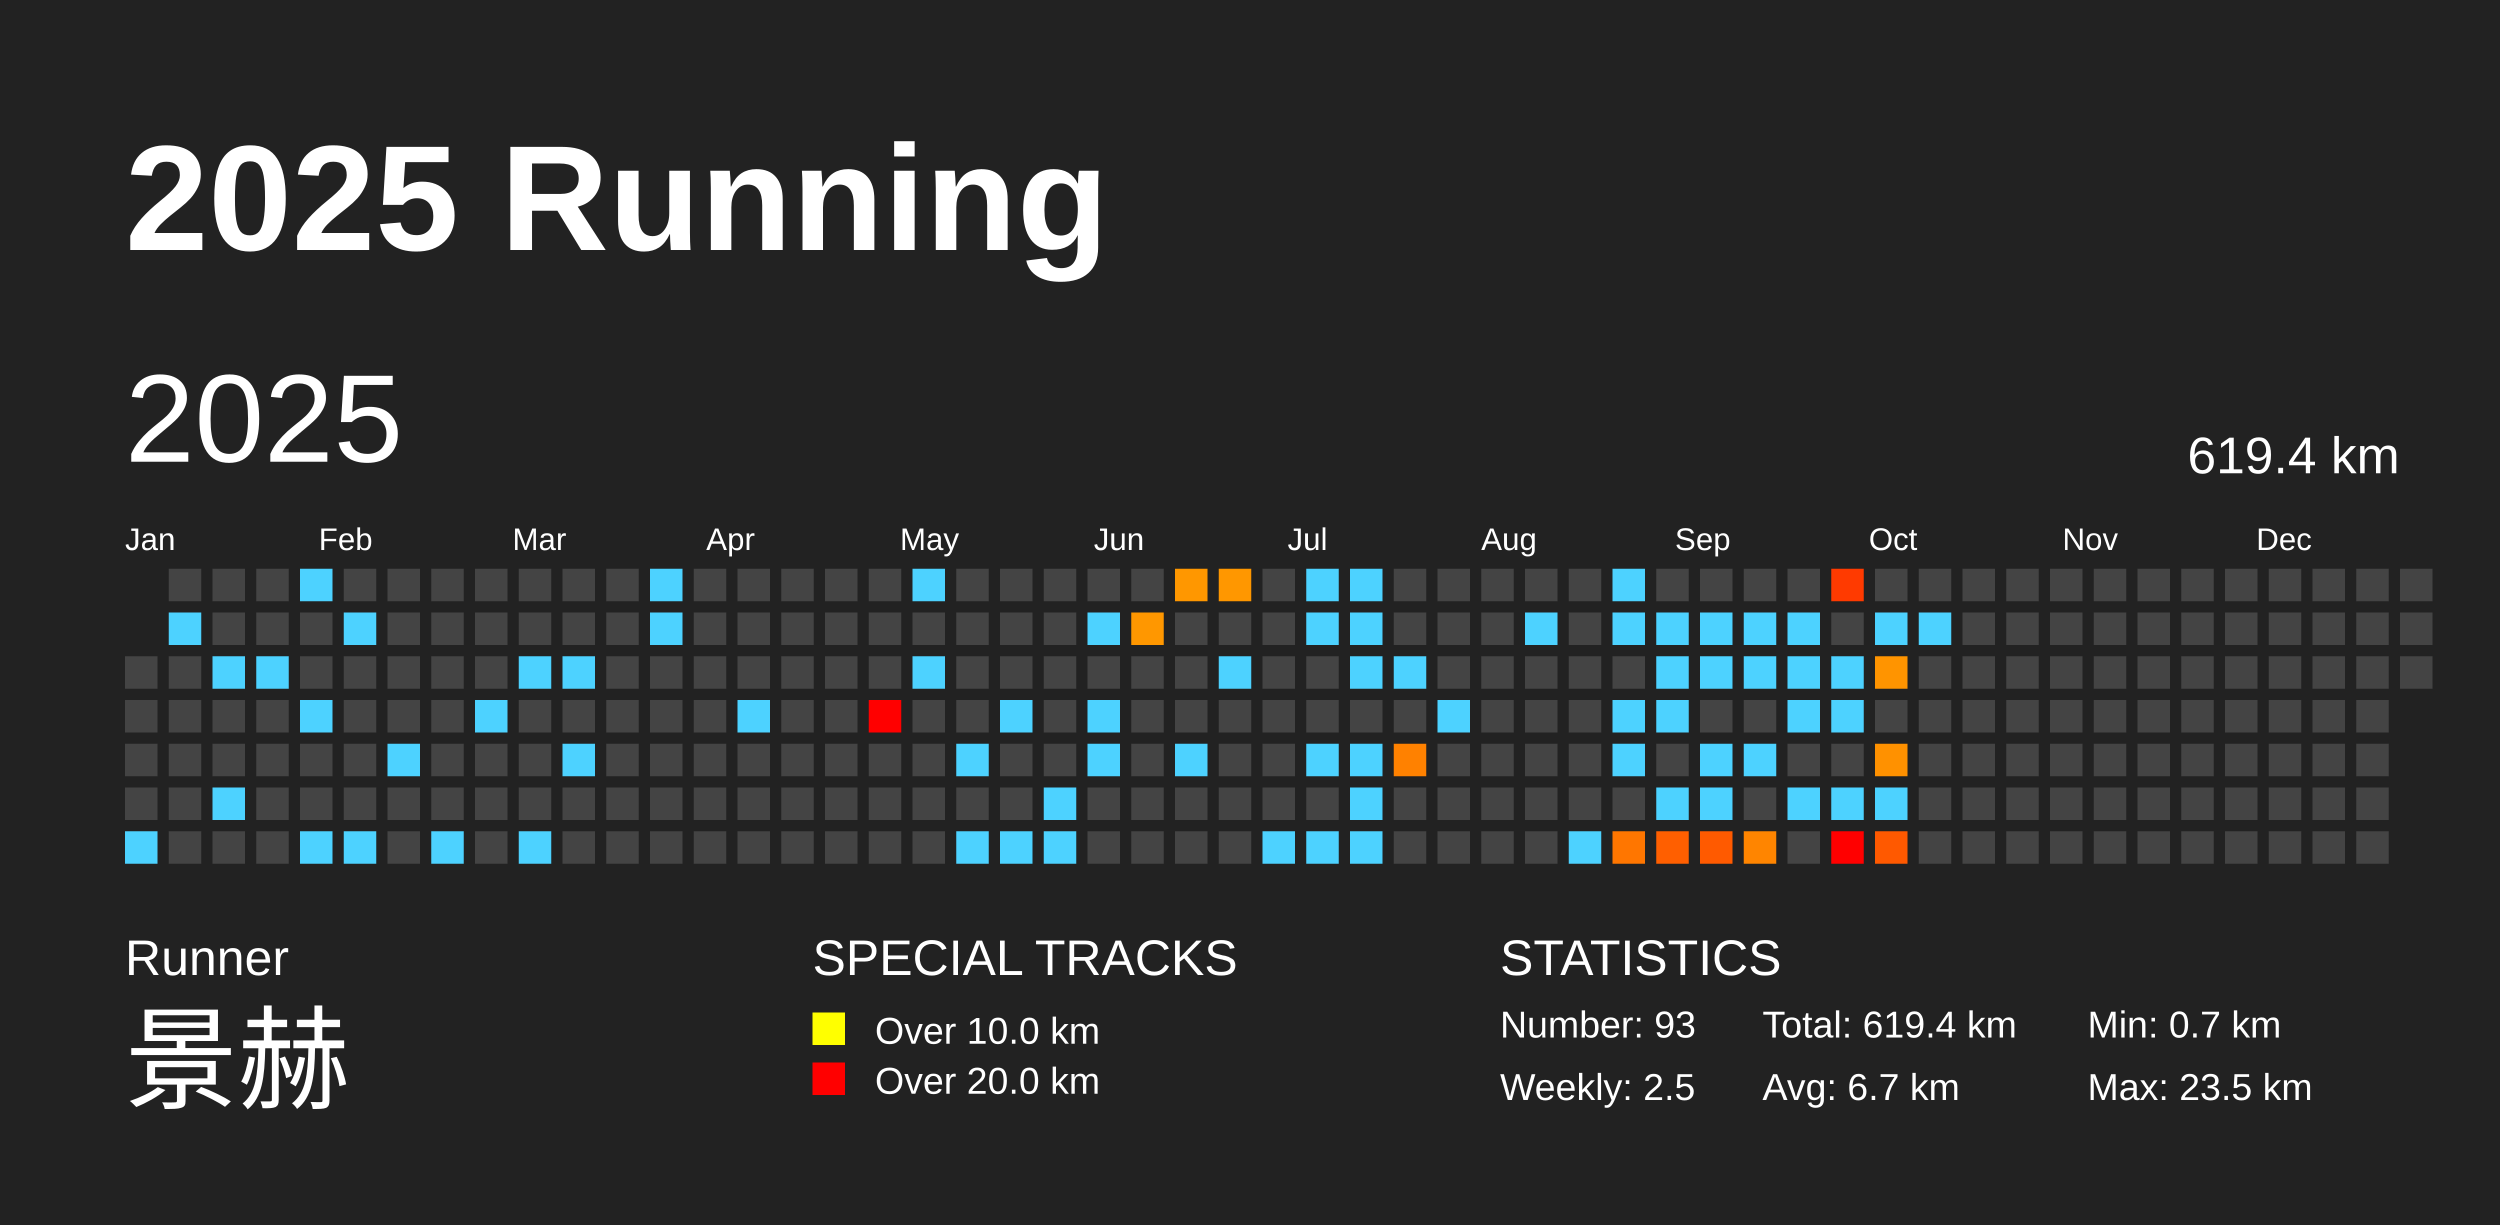
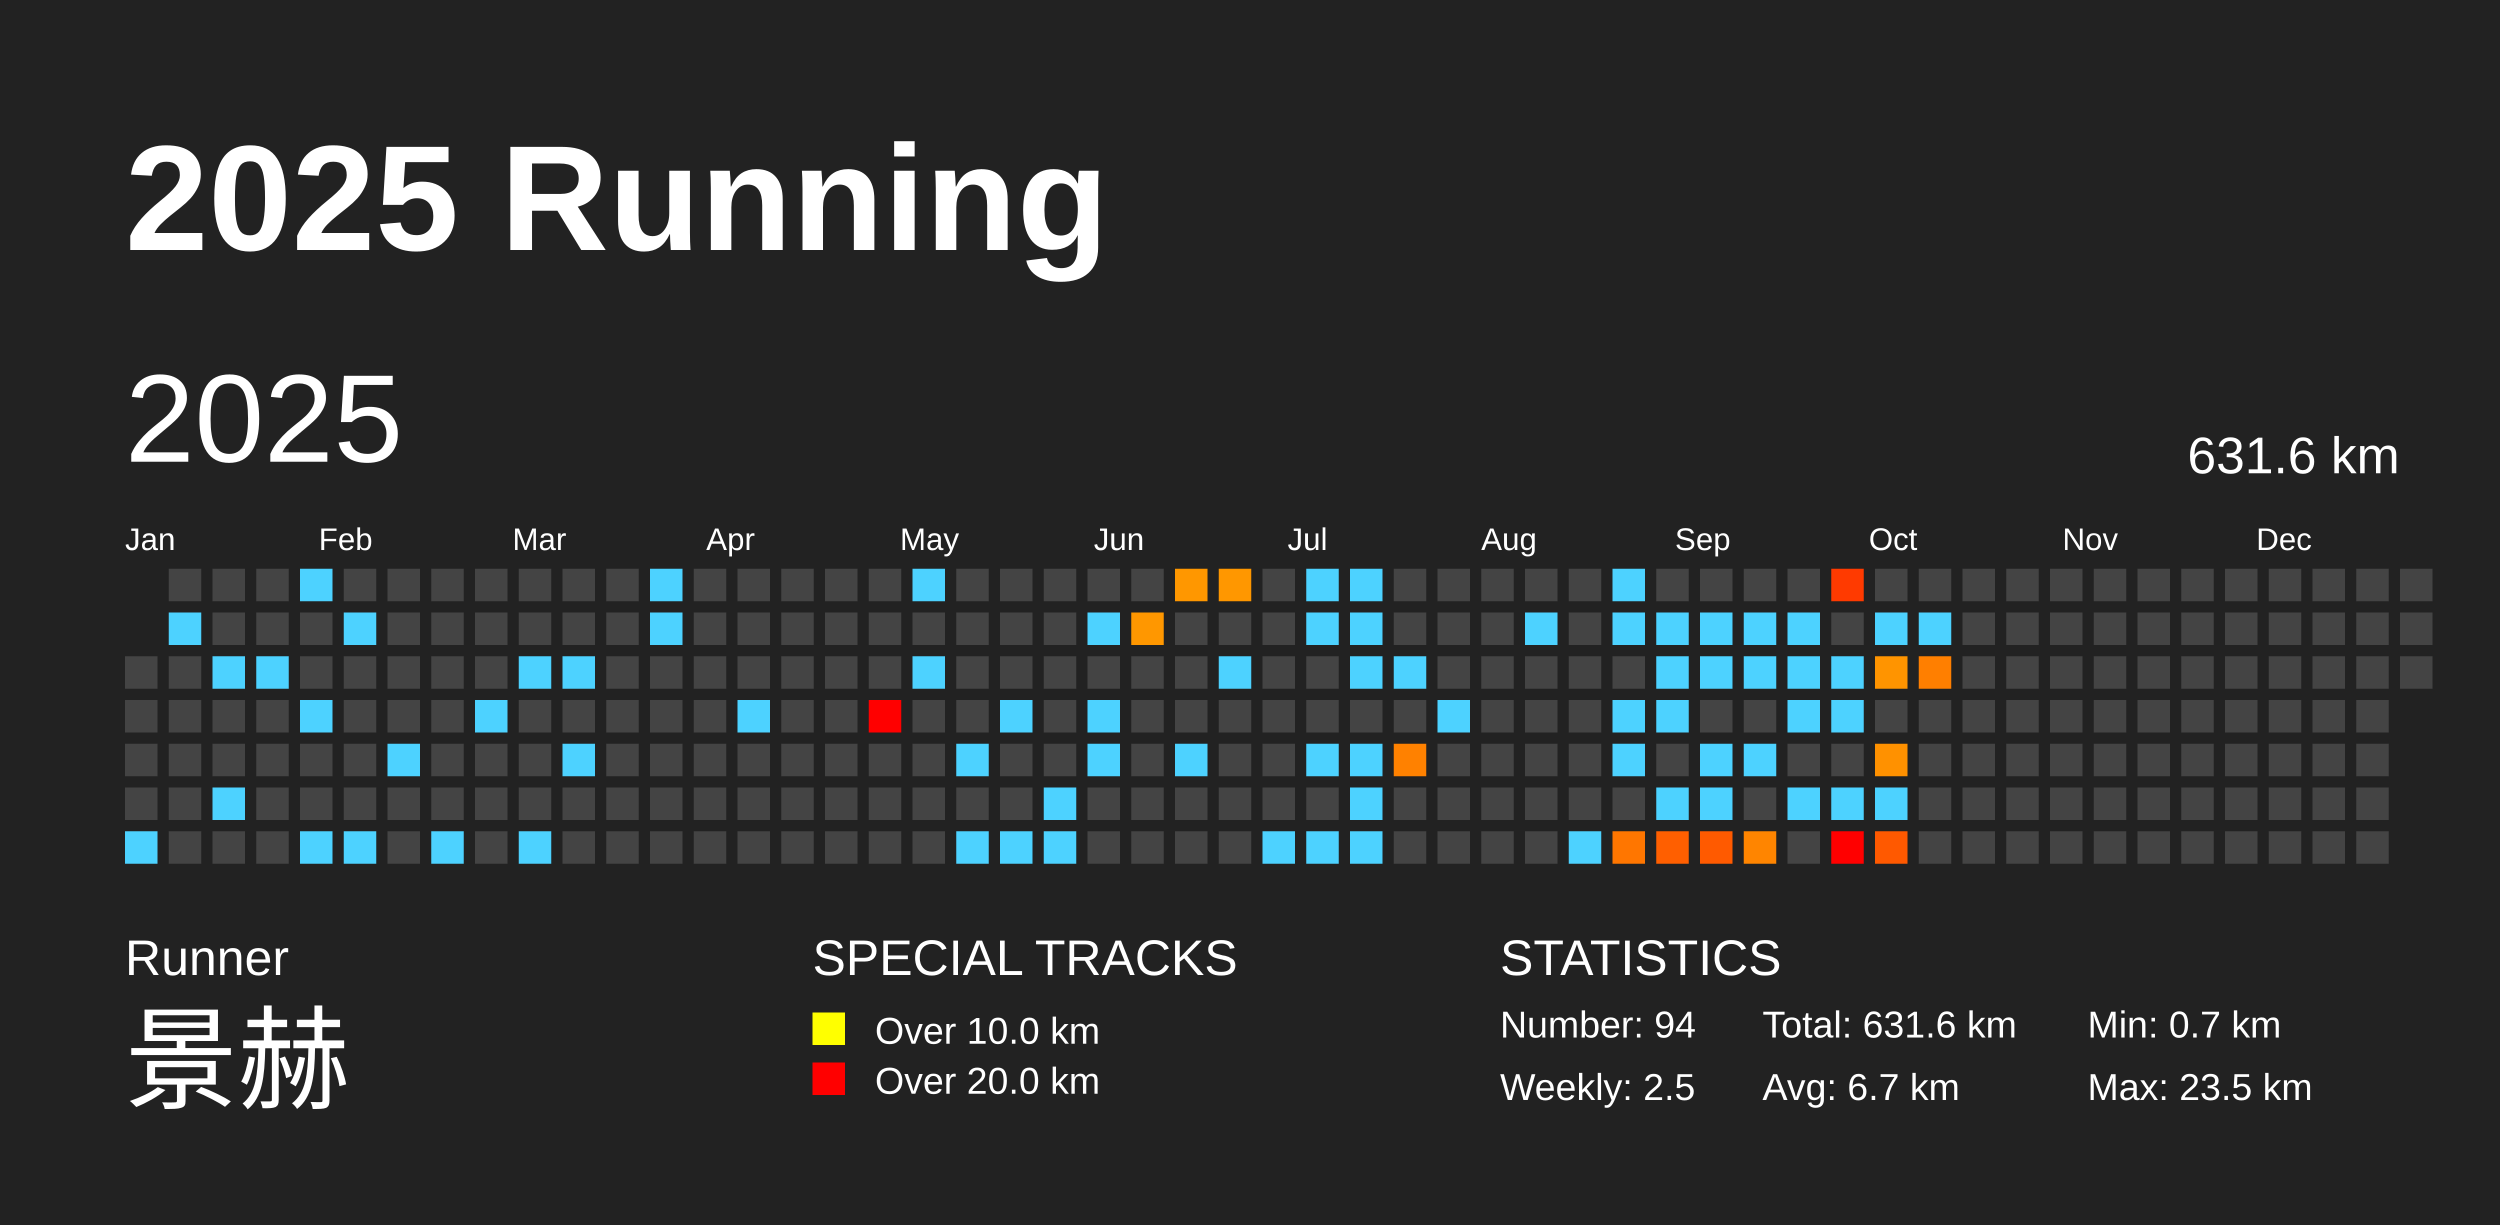
<svg xmlns="http://www.w3.org/2000/svg" baseProfile="full" height="98mm" version="1.1" viewBox="0,0,200,98" width="200mm">
  <defs />
  <rect fill="#222222" height="98" width="200" x="0" y="0" />
  <text fill="#FFFFFF" style="font-size:12px; font-family:Arial; font-weight:bold;" x="10" y="20">2025 Running</text>
  <text fill="#FFFFFF" style="font-size:4px; font-family:Arial" x="10" y="78">Runner</text>
  <text fill="#FFFFFF" style="font-size:9px; font-family:Arial" x="10" y="88">景赫</text>
  <text fill="#FFFFFF" style="font-size:4px; font-family:Arial" x="65" y="78">SPECIAL TRACKS</text>
  <rect fill="yellow" height="2.6" width="2.6" x="65" y="81" />
  <text fill="#FFFFFF" style="font-size:3px; font-family:Arial" x="70" y="83.5">Over 10.0 km</text>
  <rect fill="red" height="2.6" width="2.6" x="65" y="85" />
  <text fill="#FFFFFF" style="font-size:3px; font-family:Arial" x="70" y="87.5">Over 20.0 km</text>
  <text fill="#FFFFFF" style="font-size:4px; font-family:Arial" x="120" y="78">STATISTICS</text>
-   <text fill="#FFFFFF" style="font-size:3px; font-family:Arial" x="120" y="83">Number: 93</text>
+   <text fill="#FFFFFF" style="font-size:3px; font-family:Arial" x="120" y="83">Number: 94</text>
  <text fill="#FFFFFF" style="font-size:3px; font-family:Arial" x="120" y="88">Weekly: 2.5</text>
-   <text fill="#FFFFFF" style="font-size:3px; font-family:Arial" x="141" y="83">Total: 619.4 km</text>
+   <text fill="#FFFFFF" style="font-size:3px; font-family:Arial" x="141" y="83">Total: 631.6 km</text>
  <text fill="#FFFFFF" style="font-size:3px; font-family:Arial" x="141" y="88">Avg: 6.7 km</text>
  <text fill="#FFFFFF" style="font-size:3px; font-family:Arial" x="167" y="83">Min: 0.7 km</text>
  <text fill="#FFFFFF" style="font-size:3px; font-family:Arial" x="167" y="88">Max: 23.5 km</text>
  <text dominant-baseline="hanging" fill="#FFFFFF" style="font-size:10.0px; font-family:Arial;" x="10" y="30">2025</text>
-   <text dominant-baseline="hanging" fill="#FFFFFF" style="font-size:4.125px; font-family:Arial;" x="175" y="35">619.4 km</text>
+   <text dominant-baseline="hanging" fill="#FFFFFF" style="font-size:4.125px; font-family:Arial;" x="175" y="35">631.6 km</text>
  <text fill="#FFFFFF" style="font-size:2.5px; font-family:Arial" x="10.0" y="44">Jan</text>
  <text fill="#FFFFFF" style="font-size:2.5px; font-family:Arial" x="25.5" y="44">Feb</text>
  <text fill="#FFFFFF" style="font-size:2.5px; font-family:Arial" x="41.0" y="44">Mar</text>
  <text fill="#FFFFFF" style="font-size:2.5px; font-family:Arial" x="56.5" y="44">Apr</text>
  <text fill="#FFFFFF" style="font-size:2.5px; font-family:Arial" x="72.0" y="44">May</text>
  <text fill="#FFFFFF" style="font-size:2.5px; font-family:Arial" x="87.5" y="44">Jun</text>
  <text fill="#FFFFFF" style="font-size:2.5px; font-family:Arial" x="103.0" y="44">Jul</text>
  <text fill="#FFFFFF" style="font-size:2.5px; font-family:Arial" x="118.5" y="44">Aug</text>
  <text fill="#FFFFFF" style="font-size:2.5px; font-family:Arial" x="134.0" y="44">Sep</text>
  <text fill="#FFFFFF" style="font-size:2.5px; font-family:Arial" x="149.5" y="44">Oct</text>
  <text fill="#FFFFFF" style="font-size:2.5px; font-family:Arial" x="165.0" y="44">Nov</text>
  <text fill="#FFFFFF" style="font-size:2.5px; font-family:Arial" x="180.5" y="44">Dec</text>
  <rect fill="#444444" height="2.6" width="2.6" x="10.0" y="52.5" />
  <rect fill="#444444" height="2.6" width="2.6" x="10.0" y="56.0" />
  <rect fill="#444444" height="2.6" width="2.6" x="10.0" y="59.5" />
  <rect fill="#444444" height="2.6" width="2.6" x="10.0" y="63.0" />
  <rect fill="#4dd2ff" height="2.6" width="2.6" x="10.0" y="66.5" />
  <rect fill="#444444" height="2.6" width="2.6" x="13.5" y="45.5" />
  <rect fill="#4dd2ff" height="2.6" width="2.6" x="13.5" y="49.0" />
  <rect fill="#444444" height="2.6" width="2.6" x="13.5" y="52.5" />
  <rect fill="#444444" height="2.6" width="2.6" x="13.5" y="56.0" />
  <rect fill="#444444" height="2.6" width="2.6" x="13.5" y="59.5" />
  <rect fill="#444444" height="2.6" width="2.6" x="13.5" y="63.0" />
  <rect fill="#444444" height="2.6" width="2.6" x="13.5" y="66.5" />
  <rect fill="#444444" height="2.6" width="2.6" x="17.0" y="45.5" />
  <rect fill="#444444" height="2.6" width="2.6" x="17.0" y="49.0" />
  <rect fill="#4dd2ff" height="2.6" width="2.6" x="17.0" y="52.5" />
  <rect fill="#444444" height="2.6" width="2.6" x="17.0" y="56.0" />
  <rect fill="#444444" height="2.6" width="2.6" x="17.0" y="59.5" />
  <rect fill="#4dd2ff" height="2.6" width="2.6" x="17.0" y="63.0" />
  <rect fill="#444444" height="2.6" width="2.6" x="17.0" y="66.5" />
  <rect fill="#444444" height="2.6" width="2.6" x="20.5" y="45.5" />
  <rect fill="#444444" height="2.6" width="2.6" x="20.5" y="49.0" />
  <rect fill="#4dd2ff" height="2.6" width="2.6" x="20.5" y="52.5" />
  <rect fill="#444444" height="2.6" width="2.6" x="20.5" y="56.0" />
  <rect fill="#444444" height="2.6" width="2.6" x="20.5" y="59.5" />
  <rect fill="#444444" height="2.6" width="2.6" x="20.5" y="63.0" />
  <rect fill="#444444" height="2.6" width="2.6" x="20.5" y="66.5" />
  <rect fill="#4dd2ff" height="2.6" width="2.6" x="24.0" y="45.5" />
  <rect fill="#444444" height="2.6" width="2.6" x="24.0" y="49.0" />
  <rect fill="#444444" height="2.6" width="2.6" x="24.0" y="52.5" />
  <rect fill="#4dd2ff" height="2.6" width="2.6" x="24.0" y="56.0" />
  <rect fill="#444444" height="2.6" width="2.6" x="24.0" y="59.5" />
  <rect fill="#444444" height="2.6" width="2.6" x="24.0" y="63.0" />
  <rect fill="#4dd2ff" height="2.6" width="2.6" x="24.0" y="66.5" />
  <rect fill="#444444" height="2.6" width="2.6" x="27.5" y="45.5" />
  <rect fill="#4dd2ff" height="2.6" width="2.6" x="27.5" y="49.0" />
  <rect fill="#444444" height="2.6" width="2.6" x="27.5" y="52.5" />
  <rect fill="#444444" height="2.6" width="2.6" x="27.5" y="56.0" />
  <rect fill="#444444" height="2.6" width="2.6" x="27.5" y="59.5" />
  <rect fill="#444444" height="2.6" width="2.6" x="27.5" y="63.0" />
  <rect fill="#4dd2ff" height="2.6" width="2.6" x="27.5" y="66.5" />
  <rect fill="#444444" height="2.6" width="2.6" x="31.0" y="45.5" />
  <rect fill="#444444" height="2.6" width="2.6" x="31.0" y="49.0" />
  <rect fill="#444444" height="2.6" width="2.6" x="31.0" y="52.5" />
  <rect fill="#444444" height="2.6" width="2.6" x="31.0" y="56.0" />
  <rect fill="#4dd2ff" height="2.6" width="2.6" x="31.0" y="59.5" />
  <rect fill="#444444" height="2.6" width="2.6" x="31.0" y="63.0" />
  <rect fill="#444444" height="2.6" width="2.6" x="31.0" y="66.5" />
  <rect fill="#444444" height="2.6" width="2.6" x="34.5" y="45.5" />
  <rect fill="#444444" height="2.6" width="2.6" x="34.5" y="49.0" />
  <rect fill="#444444" height="2.6" width="2.6" x="34.5" y="52.5" />
  <rect fill="#444444" height="2.6" width="2.6" x="34.5" y="56.0" />
  <rect fill="#444444" height="2.6" width="2.6" x="34.5" y="59.5" />
  <rect fill="#444444" height="2.6" width="2.6" x="34.5" y="63.0" />
  <rect fill="#4dd2ff" height="2.6" width="2.6" x="34.5" y="66.5" />
  <rect fill="#444444" height="2.6" width="2.6" x="38.0" y="45.5" />
  <rect fill="#444444" height="2.6" width="2.6" x="38.0" y="49.0" />
  <rect fill="#444444" height="2.6" width="2.6" x="38.0" y="52.5" />
  <rect fill="#4dd2ff" height="2.6" width="2.6" x="38.0" y="56.0" />
  <rect fill="#444444" height="2.6" width="2.6" x="38.0" y="59.5" />
  <rect fill="#444444" height="2.6" width="2.6" x="38.0" y="63.0" />
  <rect fill="#444444" height="2.6" width="2.6" x="38.0" y="66.5" />
  <rect fill="#444444" height="2.6" width="2.6" x="41.5" y="45.5" />
  <rect fill="#444444" height="2.6" width="2.6" x="41.5" y="49.0" />
  <rect fill="#4dd2ff" height="2.6" width="2.6" x="41.5" y="52.5" />
  <rect fill="#444444" height="2.6" width="2.6" x="41.5" y="56.0" />
  <rect fill="#444444" height="2.6" width="2.6" x="41.5" y="59.5" />
  <rect fill="#444444" height="2.6" width="2.6" x="41.5" y="63.0" />
  <rect fill="#4dd2ff" height="2.6" width="2.6" x="41.5" y="66.5" />
  <rect fill="#444444" height="2.6" width="2.6" x="45.0" y="45.5" />
  <rect fill="#444444" height="2.6" width="2.6" x="45.0" y="49.0" />
  <rect fill="#4dd2ff" height="2.6" width="2.6" x="45.0" y="52.5" />
  <rect fill="#444444" height="2.6" width="2.6" x="45.0" y="56.0" />
  <rect fill="#4dd2ff" height="2.6" width="2.6" x="45.0" y="59.5" />
  <rect fill="#444444" height="2.6" width="2.6" x="45.0" y="63.0" />
  <rect fill="#444444" height="2.6" width="2.6" x="45.0" y="66.5" />
  <rect fill="#444444" height="2.6" width="2.6" x="48.5" y="45.5" />
  <rect fill="#444444" height="2.6" width="2.6" x="48.5" y="49.0" />
  <rect fill="#444444" height="2.6" width="2.6" x="48.5" y="52.5" />
  <rect fill="#444444" height="2.6" width="2.6" x="48.5" y="56.0" />
  <rect fill="#444444" height="2.6" width="2.6" x="48.5" y="59.5" />
  <rect fill="#444444" height="2.6" width="2.6" x="48.5" y="63.0" />
  <rect fill="#444444" height="2.6" width="2.6" x="48.5" y="66.5" />
  <rect fill="#4dd2ff" height="2.6" width="2.6" x="52.0" y="45.5" />
  <rect fill="#4dd2ff" height="2.6" width="2.6" x="52.0" y="49.0" />
  <rect fill="#444444" height="2.6" width="2.6" x="52.0" y="52.5" />
  <rect fill="#444444" height="2.6" width="2.6" x="52.0" y="56.0" />
  <rect fill="#444444" height="2.6" width="2.6" x="52.0" y="59.5" />
  <rect fill="#444444" height="2.6" width="2.6" x="52.0" y="63.0" />
  <rect fill="#444444" height="2.6" width="2.6" x="52.0" y="66.5" />
  <rect fill="#444444" height="2.6" width="2.6" x="55.5" y="45.5" />
  <rect fill="#444444" height="2.6" width="2.6" x="55.5" y="49.0" />
  <rect fill="#444444" height="2.6" width="2.6" x="55.5" y="52.5" />
  <rect fill="#444444" height="2.6" width="2.6" x="55.5" y="56.0" />
  <rect fill="#444444" height="2.6" width="2.6" x="55.5" y="59.5" />
  <rect fill="#444444" height="2.6" width="2.6" x="55.5" y="63.0" />
  <rect fill="#444444" height="2.6" width="2.6" x="55.5" y="66.5" />
  <rect fill="#444444" height="2.6" width="2.6" x="59.0" y="45.5" />
  <rect fill="#444444" height="2.6" width="2.6" x="59.0" y="49.0" />
  <rect fill="#444444" height="2.6" width="2.6" x="59.0" y="52.5" />
  <rect fill="#4dd2ff" height="2.6" width="2.6" x="59.0" y="56.0" />
  <rect fill="#444444" height="2.6" width="2.6" x="59.0" y="59.5" />
  <rect fill="#444444" height="2.6" width="2.6" x="59.0" y="63.0" />
  <rect fill="#444444" height="2.6" width="2.6" x="59.0" y="66.5" />
  <rect fill="#444444" height="2.6" width="2.6" x="62.5" y="45.5" />
  <rect fill="#444444" height="2.6" width="2.6" x="62.5" y="49.0" />
  <rect fill="#444444" height="2.6" width="2.6" x="62.5" y="52.5" />
  <rect fill="#444444" height="2.6" width="2.6" x="62.5" y="56.0" />
  <rect fill="#444444" height="2.6" width="2.6" x="62.5" y="59.5" />
  <rect fill="#444444" height="2.6" width="2.6" x="62.5" y="63.0" />
  <rect fill="#444444" height="2.6" width="2.6" x="62.5" y="66.5" />
  <rect fill="#444444" height="2.6" width="2.6" x="66.0" y="45.5" />
  <rect fill="#444444" height="2.6" width="2.6" x="66.0" y="49.0" />
  <rect fill="#444444" height="2.6" width="2.6" x="66.0" y="52.5" />
  <rect fill="#444444" height="2.6" width="2.6" x="66.0" y="56.0" />
  <rect fill="#444444" height="2.6" width="2.6" x="66.0" y="59.5" />
  <rect fill="#444444" height="2.6" width="2.6" x="66.0" y="63.0" />
  <rect fill="#444444" height="2.6" width="2.6" x="66.0" y="66.5" />
  <rect fill="#444444" height="2.6" width="2.6" x="69.5" y="45.5" />
  <rect fill="#444444" height="2.6" width="2.6" x="69.5" y="49.0" />
  <rect fill="#444444" height="2.6" width="2.6" x="69.5" y="52.5" />
  <rect fill="red" height="2.6" width="2.6" x="69.5" y="56.0" />
  <rect fill="#444444" height="2.6" width="2.6" x="69.5" y="59.5" />
  <rect fill="#444444" height="2.6" width="2.6" x="69.5" y="63.0" />
  <rect fill="#444444" height="2.6" width="2.6" x="69.5" y="66.5" />
  <rect fill="#4dd2ff" height="2.6" width="2.6" x="73.0" y="45.5" />
  <rect fill="#444444" height="2.6" width="2.6" x="73.0" y="49.0" />
  <rect fill="#4dd2ff" height="2.6" width="2.6" x="73.0" y="52.5" />
  <rect fill="#444444" height="2.6" width="2.6" x="73.0" y="56.0" />
  <rect fill="#444444" height="2.6" width="2.6" x="73.0" y="59.5" />
  <rect fill="#444444" height="2.6" width="2.6" x="73.0" y="63.0" />
  <rect fill="#444444" height="2.6" width="2.6" x="73.0" y="66.5" />
  <rect fill="#444444" height="2.6" width="2.6" x="76.5" y="45.5" />
  <rect fill="#444444" height="2.6" width="2.6" x="76.5" y="49.0" />
  <rect fill="#444444" height="2.6" width="2.6" x="76.5" y="52.5" />
  <rect fill="#444444" height="2.6" width="2.6" x="76.5" y="56.0" />
  <rect fill="#4dd2ff" height="2.6" width="2.6" x="76.5" y="59.5" />
  <rect fill="#444444" height="2.6" width="2.6" x="76.5" y="63.0" />
  <rect fill="#4dd2ff" height="2.6" width="2.6" x="76.5" y="66.5" />
  <rect fill="#444444" height="2.6" width="2.6" x="80.0" y="45.5" />
  <rect fill="#444444" height="2.6" width="2.6" x="80.0" y="49.0" />
  <rect fill="#444444" height="2.6" width="2.6" x="80.0" y="52.5" />
  <rect fill="#4dd2ff" height="2.6" width="2.6" x="80.0" y="56.0" />
  <rect fill="#444444" height="2.6" width="2.6" x="80.0" y="59.5" />
  <rect fill="#444444" height="2.6" width="2.6" x="80.0" y="63.0" />
  <rect fill="#4dd2ff" height="2.6" width="2.6" x="80.0" y="66.5" />
  <rect fill="#444444" height="2.6" width="2.6" x="83.5" y="45.5" />
  <rect fill="#444444" height="2.6" width="2.6" x="83.5" y="49.0" />
  <rect fill="#444444" height="2.6" width="2.6" x="83.5" y="52.5" />
  <rect fill="#444444" height="2.6" width="2.6" x="83.5" y="56.0" />
  <rect fill="#444444" height="2.6" width="2.6" x="83.5" y="59.5" />
  <rect fill="#4dd2ff" height="2.6" width="2.6" x="83.5" y="63.0" />
  <rect fill="#4dd2ff" height="2.6" width="2.6" x="83.5" y="66.5" />
  <rect fill="#444444" height="2.6" width="2.6" x="87.0" y="45.5" />
  <rect fill="#4dd2ff" height="2.6" width="2.6" x="87.0" y="49.0" />
  <rect fill="#444444" height="2.6" width="2.6" x="87.0" y="52.5" />
  <rect fill="#4dd2ff" height="2.6" width="2.6" x="87.0" y="56.0" />
  <rect fill="#4dd2ff" height="2.6" width="2.6" x="87.0" y="59.5" />
  <rect fill="#444444" height="2.6" width="2.6" x="87.0" y="63.0" />
  <rect fill="#444444" height="2.6" width="2.6" x="87.0" y="66.5" />
  <rect fill="#444444" height="2.6" width="2.6" x="90.5" y="45.5" />
  <rect fill="#ff9700" height="2.6" width="2.6" x="90.5" y="49.0" />
  <rect fill="#444444" height="2.6" width="2.6" x="90.5" y="52.5" />
  <rect fill="#444444" height="2.6" width="2.6" x="90.5" y="56.0" />
  <rect fill="#444444" height="2.6" width="2.6" x="90.5" y="59.5" />
  <rect fill="#444444" height="2.6" width="2.6" x="90.5" y="63.0" />
  <rect fill="#444444" height="2.6" width="2.6" x="90.5" y="66.5" />
  <rect fill="#ff9700" height="2.6" width="2.6" x="94.0" y="45.5" />
  <rect fill="#444444" height="2.6" width="2.6" x="94.0" y="49.0" />
  <rect fill="#444444" height="2.6" width="2.6" x="94.0" y="52.5" />
  <rect fill="#444444" height="2.6" width="2.6" x="94.0" y="56.0" />
  <rect fill="#4dd2ff" height="2.6" width="2.6" x="94.0" y="59.5" />
  <rect fill="#444444" height="2.6" width="2.6" x="94.0" y="63.0" />
  <rect fill="#444444" height="2.6" width="2.6" x="94.0" y="66.5" />
  <rect fill="#ff9700" height="2.6" width="2.6" x="97.5" y="45.5" />
  <rect fill="#444444" height="2.6" width="2.6" x="97.5" y="49.0" />
  <rect fill="#4dd2ff" height="2.6" width="2.6" x="97.5" y="52.5" />
  <rect fill="#444444" height="2.6" width="2.6" x="97.5" y="56.0" />
  <rect fill="#444444" height="2.6" width="2.6" x="97.5" y="59.5" />
  <rect fill="#444444" height="2.6" width="2.6" x="97.5" y="63.0" />
  <rect fill="#444444" height="2.6" width="2.6" x="97.5" y="66.5" />
  <rect fill="#444444" height="2.6" width="2.6" x="101.0" y="45.5" />
  <rect fill="#444444" height="2.6" width="2.6" x="101.0" y="49.0" />
  <rect fill="#444444" height="2.6" width="2.6" x="101.0" y="52.5" />
  <rect fill="#444444" height="2.6" width="2.6" x="101.0" y="56.0" />
  <rect fill="#444444" height="2.6" width="2.6" x="101.0" y="59.5" />
  <rect fill="#444444" height="2.6" width="2.6" x="101.0" y="63.0" />
  <rect fill="#4dd2ff" height="2.6" width="2.6" x="101.0" y="66.5" />
  <rect fill="#4dd2ff" height="2.6" width="2.6" x="104.5" y="45.5" />
  <rect fill="#4dd2ff" height="2.6" width="2.6" x="104.5" y="49.0" />
  <rect fill="#444444" height="2.6" width="2.6" x="104.5" y="52.5" />
  <rect fill="#444444" height="2.6" width="2.6" x="104.5" y="56.0" />
  <rect fill="#4dd2ff" height="2.6" width="2.6" x="104.5" y="59.5" />
  <rect fill="#444444" height="2.6" width="2.6" x="104.5" y="63.0" />
  <rect fill="#4dd2ff" height="2.6" width="2.6" x="104.5" y="66.5" />
  <rect fill="#4dd2ff" height="2.6" width="2.6" x="108.0" y="45.5" />
  <rect fill="#4dd2ff" height="2.6" width="2.6" x="108.0" y="49.0" />
  <rect fill="#4dd2ff" height="2.6" width="2.6" x="108.0" y="52.5" />
  <rect fill="#444444" height="2.6" width="2.6" x="108.0" y="56.0" />
  <rect fill="#4dd2ff" height="2.6" width="2.6" x="108.0" y="59.5" />
  <rect fill="#4dd2ff" height="2.6" width="2.6" x="108.0" y="63.0" />
  <rect fill="#4dd2ff" height="2.6" width="2.6" x="108.0" y="66.5" />
  <rect fill="#444444" height="2.6" width="2.6" x="111.5" y="45.5" />
  <rect fill="#444444" height="2.6" width="2.6" x="111.5" y="49.0" />
  <rect fill="#4dd2ff" height="2.6" width="2.6" x="111.5" y="52.5" />
  <rect fill="#444444" height="2.6" width="2.6" x="111.5" y="56.0" />
  <rect fill="#ff8100" height="2.6" width="2.6" x="111.5" y="59.5" />
  <rect fill="#444444" height="2.6" width="2.6" x="111.5" y="63.0" />
  <rect fill="#444444" height="2.6" width="2.6" x="111.5" y="66.5" />
  <rect fill="#444444" height="2.6" width="2.6" x="115.0" y="45.5" />
  <rect fill="#444444" height="2.6" width="2.6" x="115.0" y="49.0" />
  <rect fill="#444444" height="2.6" width="2.6" x="115.0" y="52.5" />
  <rect fill="#4dd2ff" height="2.6" width="2.6" x="115.0" y="56.0" />
  <rect fill="#444444" height="2.6" width="2.6" x="115.0" y="59.5" />
  <rect fill="#444444" height="2.6" width="2.6" x="115.0" y="63.0" />
  <rect fill="#444444" height="2.6" width="2.6" x="115.0" y="66.5" />
  <rect fill="#444444" height="2.6" width="2.6" x="118.5" y="45.5" />
  <rect fill="#444444" height="2.6" width="2.6" x="118.5" y="49.0" />
  <rect fill="#444444" height="2.6" width="2.6" x="118.5" y="52.5" />
  <rect fill="#444444" height="2.6" width="2.6" x="118.5" y="56.0" />
  <rect fill="#444444" height="2.6" width="2.6" x="118.5" y="59.5" />
  <rect fill="#444444" height="2.6" width="2.6" x="118.5" y="63.0" />
  <rect fill="#444444" height="2.6" width="2.6" x="118.5" y="66.5" />
  <rect fill="#444444" height="2.6" width="2.6" x="122.0" y="45.5" />
  <rect fill="#4dd2ff" height="2.6" width="2.6" x="122.0" y="49.0" />
  <rect fill="#444444" height="2.6" width="2.6" x="122.0" y="52.5" />
  <rect fill="#444444" height="2.6" width="2.6" x="122.0" y="56.0" />
  <rect fill="#444444" height="2.6" width="2.6" x="122.0" y="59.5" />
  <rect fill="#444444" height="2.6" width="2.6" x="122.0" y="63.0" />
  <rect fill="#444444" height="2.6" width="2.6" x="122.0" y="66.5" />
  <rect fill="#444444" height="2.6" width="2.6" x="125.5" y="45.5" />
  <rect fill="#444444" height="2.6" width="2.6" x="125.5" y="49.0" />
  <rect fill="#444444" height="2.6" width="2.6" x="125.5" y="52.5" />
  <rect fill="#444444" height="2.6" width="2.6" x="125.5" y="56.0" />
  <rect fill="#444444" height="2.6" width="2.6" x="125.5" y="59.5" />
  <rect fill="#444444" height="2.6" width="2.6" x="125.5" y="63.0" />
  <rect fill="#4dd2ff" height="2.6" width="2.6" x="125.5" y="66.5" />
  <rect fill="#4dd2ff" height="2.6" width="2.6" x="129.0" y="45.5" />
  <rect fill="#4dd2ff" height="2.6" width="2.6" x="129.0" y="49.0" />
  <rect fill="#444444" height="2.6" width="2.6" x="129.0" y="52.5" />
  <rect fill="#4dd2ff" height="2.6" width="2.6" x="129.0" y="56.0" />
  <rect fill="#4dd2ff" height="2.6" width="2.6" x="129.0" y="59.5" />
  <rect fill="#444444" height="2.6" width="2.6" x="129.0" y="63.0" />
  <rect fill="#ff7600" height="2.6" width="2.6" x="129.0" y="66.5" />
  <rect fill="#444444" height="2.6" width="2.6" x="132.5" y="45.5" />
  <rect fill="#4dd2ff" height="2.6" width="2.6" x="132.5" y="49.0" />
  <rect fill="#4dd2ff" height="2.6" width="2.6" x="132.5" y="52.5" />
  <rect fill="#4dd2ff" height="2.6" width="2.6" x="132.5" y="56.0" />
  <rect fill="#444444" height="2.6" width="2.6" x="132.5" y="59.5" />
  <rect fill="#4dd2ff" height="2.6" width="2.6" x="132.5" y="63.0" />
  <rect fill="#ff5f00" height="2.6" width="2.6" x="132.5" y="66.5" />
  <rect fill="#444444" height="2.6" width="2.6" x="136.0" y="45.5" />
  <rect fill="#4dd2ff" height="2.6" width="2.6" x="136.0" y="49.0" />
  <rect fill="#4dd2ff" height="2.6" width="2.6" x="136.0" y="52.5" />
  <rect fill="#444444" height="2.6" width="2.6" x="136.0" y="56.0" />
  <rect fill="#4dd2ff" height="2.6" width="2.6" x="136.0" y="59.5" />
  <rect fill="#4dd2ff" height="2.6" width="2.6" x="136.0" y="63.0" />
  <rect fill="#ff5a00" height="2.6" width="2.6" x="136.0" y="66.5" />
  <rect fill="#444444" height="2.6" width="2.6" x="139.5" y="45.5" />
  <rect fill="#4dd2ff" height="2.6" width="2.6" x="139.5" y="49.0" />
  <rect fill="#4dd2ff" height="2.6" width="2.6" x="139.5" y="52.5" />
  <rect fill="#444444" height="2.6" width="2.6" x="139.5" y="56.0" />
  <rect fill="#4dd2ff" height="2.6" width="2.6" x="139.5" y="59.5" />
  <rect fill="#444444" height="2.6" width="2.6" x="139.5" y="63.0" />
  <rect fill="#ff8500" height="2.6" width="2.6" x="139.5" y="66.5" />
  <rect fill="#444444" height="2.6" width="2.6" x="143.0" y="45.5" />
  <rect fill="#4dd2ff" height="2.6" width="2.6" x="143.0" y="49.0" />
  <rect fill="#4dd2ff" height="2.6" width="2.6" x="143.0" y="52.5" />
  <rect fill="#4dd2ff" height="2.6" width="2.6" x="143.0" y="56.0" />
  <rect fill="#444444" height="2.6" width="2.6" x="143.0" y="59.5" />
  <rect fill="#4dd2ff" height="2.6" width="2.6" x="143.0" y="63.0" />
  <rect fill="#444444" height="2.6" width="2.6" x="143.0" y="66.5" />
  <rect fill="#ff3a00" height="2.6" width="2.6" x="146.5" y="45.5" />
  <rect fill="#444444" height="2.6" width="2.6" x="146.5" y="49.0" />
  <rect fill="#4dd2ff" height="2.6" width="2.6" x="146.5" y="52.5" />
  <rect fill="#4dd2ff" height="2.6" width="2.6" x="146.5" y="56.0" />
  <rect fill="#444444" height="2.6" width="2.6" x="146.5" y="59.5" />
  <rect fill="#4dd2ff" height="2.6" width="2.6" x="146.5" y="63.0" />
  <rect fill="red" height="2.6" width="2.6" x="146.5" y="66.5" />
  <rect fill="#444444" height="2.6" width="2.6" x="150.0" y="45.5" />
  <rect fill="#4dd2ff" height="2.6" width="2.6" x="150.0" y="49.0" />
  <rect fill="#ff9400" height="2.6" width="2.6" x="150.0" y="52.5" />
  <rect fill="#444444" height="2.6" width="2.6" x="150.0" y="56.0" />
  <rect fill="#ff9100" height="2.6" width="2.6" x="150.0" y="59.5" />
  <rect fill="#4dd2ff" height="2.6" width="2.6" x="150.0" y="63.0" />
  <rect fill="#ff5900" height="2.6" width="2.6" x="150.0" y="66.5" />
  <rect fill="#444444" height="2.6" width="2.6" x="153.5" y="45.5" />
  <rect fill="#4dd2ff" height="2.6" width="2.6" x="153.5" y="49.0" />
-   <rect fill="#444444" height="2.6" width="2.6" x="153.5" y="52.5" />
+   <rect fill="#ff7f00" height="2.6" width="2.6" x="153.5" y="52.5" />
  <rect fill="#444444" height="2.6" width="2.6" x="153.5" y="56.0" />
  <rect fill="#444444" height="2.6" width="2.6" x="153.5" y="59.5" />
  <rect fill="#444444" height="2.6" width="2.6" x="153.5" y="63.0" />
  <rect fill="#444444" height="2.6" width="2.6" x="153.5" y="66.5" />
  <rect fill="#444444" height="2.6" width="2.6" x="157.0" y="45.5" />
  <rect fill="#444444" height="2.6" width="2.6" x="157.0" y="49.0" />
  <rect fill="#444444" height="2.6" width="2.6" x="157.0" y="52.5" />
  <rect fill="#444444" height="2.6" width="2.6" x="157.0" y="56.0" />
  <rect fill="#444444" height="2.6" width="2.6" x="157.0" y="59.5" />
  <rect fill="#444444" height="2.6" width="2.6" x="157.0" y="63.0" />
  <rect fill="#444444" height="2.6" width="2.6" x="157.0" y="66.5" />
  <rect fill="#444444" height="2.6" width="2.6" x="160.5" y="45.5" />
  <rect fill="#444444" height="2.6" width="2.6" x="160.5" y="49.0" />
  <rect fill="#444444" height="2.6" width="2.6" x="160.5" y="52.5" />
  <rect fill="#444444" height="2.6" width="2.6" x="160.5" y="56.0" />
  <rect fill="#444444" height="2.6" width="2.6" x="160.5" y="59.5" />
  <rect fill="#444444" height="2.6" width="2.6" x="160.5" y="63.0" />
  <rect fill="#444444" height="2.6" width="2.6" x="160.5" y="66.5" />
  <rect fill="#444444" height="2.6" width="2.6" x="164.0" y="45.5" />
  <rect fill="#444444" height="2.6" width="2.6" x="164.0" y="49.0" />
  <rect fill="#444444" height="2.6" width="2.6" x="164.0" y="52.5" />
  <rect fill="#444444" height="2.6" width="2.6" x="164.0" y="56.0" />
  <rect fill="#444444" height="2.6" width="2.6" x="164.0" y="59.5" />
  <rect fill="#444444" height="2.6" width="2.6" x="164.0" y="63.0" />
  <rect fill="#444444" height="2.6" width="2.6" x="164.0" y="66.5" />
  <rect fill="#444444" height="2.6" width="2.6" x="167.5" y="45.5" />
  <rect fill="#444444" height="2.6" width="2.6" x="167.5" y="49.0" />
  <rect fill="#444444" height="2.6" width="2.6" x="167.5" y="52.5" />
  <rect fill="#444444" height="2.6" width="2.6" x="167.5" y="56.0" />
  <rect fill="#444444" height="2.6" width="2.6" x="167.5" y="59.5" />
  <rect fill="#444444" height="2.6" width="2.6" x="167.5" y="63.0" />
  <rect fill="#444444" height="2.6" width="2.6" x="167.5" y="66.5" />
  <rect fill="#444444" height="2.6" width="2.6" x="171.0" y="45.5" />
  <rect fill="#444444" height="2.6" width="2.6" x="171.0" y="49.0" />
  <rect fill="#444444" height="2.6" width="2.6" x="171.0" y="52.5" />
  <rect fill="#444444" height="2.6" width="2.6" x="171.0" y="56.0" />
  <rect fill="#444444" height="2.6" width="2.6" x="171.0" y="59.5" />
  <rect fill="#444444" height="2.6" width="2.6" x="171.0" y="63.0" />
  <rect fill="#444444" height="2.6" width="2.6" x="171.0" y="66.5" />
  <rect fill="#444444" height="2.6" width="2.6" x="174.5" y="45.5" />
  <rect fill="#444444" height="2.6" width="2.6" x="174.5" y="49.0" />
  <rect fill="#444444" height="2.6" width="2.6" x="174.5" y="52.5" />
  <rect fill="#444444" height="2.6" width="2.6" x="174.5" y="56.0" />
  <rect fill="#444444" height="2.6" width="2.6" x="174.5" y="59.5" />
  <rect fill="#444444" height="2.6" width="2.6" x="174.5" y="63.0" />
  <rect fill="#444444" height="2.6" width="2.6" x="174.5" y="66.5" />
  <rect fill="#444444" height="2.6" width="2.6" x="178.0" y="45.5" />
  <rect fill="#444444" height="2.6" width="2.6" x="178.0" y="49.0" />
  <rect fill="#444444" height="2.6" width="2.6" x="178.0" y="52.5" />
  <rect fill="#444444" height="2.6" width="2.6" x="178.0" y="56.0" />
  <rect fill="#444444" height="2.6" width="2.6" x="178.0" y="59.5" />
  <rect fill="#444444" height="2.6" width="2.6" x="178.0" y="63.0" />
  <rect fill="#444444" height="2.6" width="2.6" x="178.0" y="66.5" />
  <rect fill="#444444" height="2.6" width="2.6" x="181.5" y="45.5" />
  <rect fill="#444444" height="2.6" width="2.6" x="181.5" y="49.0" />
  <rect fill="#444444" height="2.6" width="2.6" x="181.5" y="52.5" />
  <rect fill="#444444" height="2.6" width="2.6" x="181.5" y="56.0" />
  <rect fill="#444444" height="2.6" width="2.6" x="181.5" y="59.5" />
  <rect fill="#444444" height="2.6" width="2.6" x="181.5" y="63.0" />
  <rect fill="#444444" height="2.6" width="2.6" x="181.5" y="66.5" />
  <rect fill="#444444" height="2.6" width="2.6" x="185.0" y="45.5" />
  <rect fill="#444444" height="2.6" width="2.6" x="185.0" y="49.0" />
  <rect fill="#444444" height="2.6" width="2.6" x="185.0" y="52.5" />
  <rect fill="#444444" height="2.6" width="2.6" x="185.0" y="56.0" />
  <rect fill="#444444" height="2.6" width="2.6" x="185.0" y="59.5" />
  <rect fill="#444444" height="2.6" width="2.6" x="185.0" y="63.0" />
  <rect fill="#444444" height="2.6" width="2.6" x="185.0" y="66.5" />
  <rect fill="#444444" height="2.6" width="2.6" x="188.5" y="45.5" />
  <rect fill="#444444" height="2.6" width="2.6" x="188.5" y="49.0" />
  <rect fill="#444444" height="2.6" width="2.6" x="188.5" y="52.5" />
  <rect fill="#444444" height="2.6" width="2.6" x="188.5" y="56.0" />
  <rect fill="#444444" height="2.6" width="2.6" x="188.5" y="59.5" />
  <rect fill="#444444" height="2.6" width="2.6" x="188.5" y="63.0" />
  <rect fill="#444444" height="2.6" width="2.6" x="188.5" y="66.5" />
  <rect fill="#444444" height="2.6" width="2.6" x="192.0" y="45.5" />
  <rect fill="#444444" height="2.6" width="2.6" x="192.0" y="49.0" />
  <rect fill="#444444" height="2.6" width="2.6" x="192.0" y="52.5" />
</svg>
